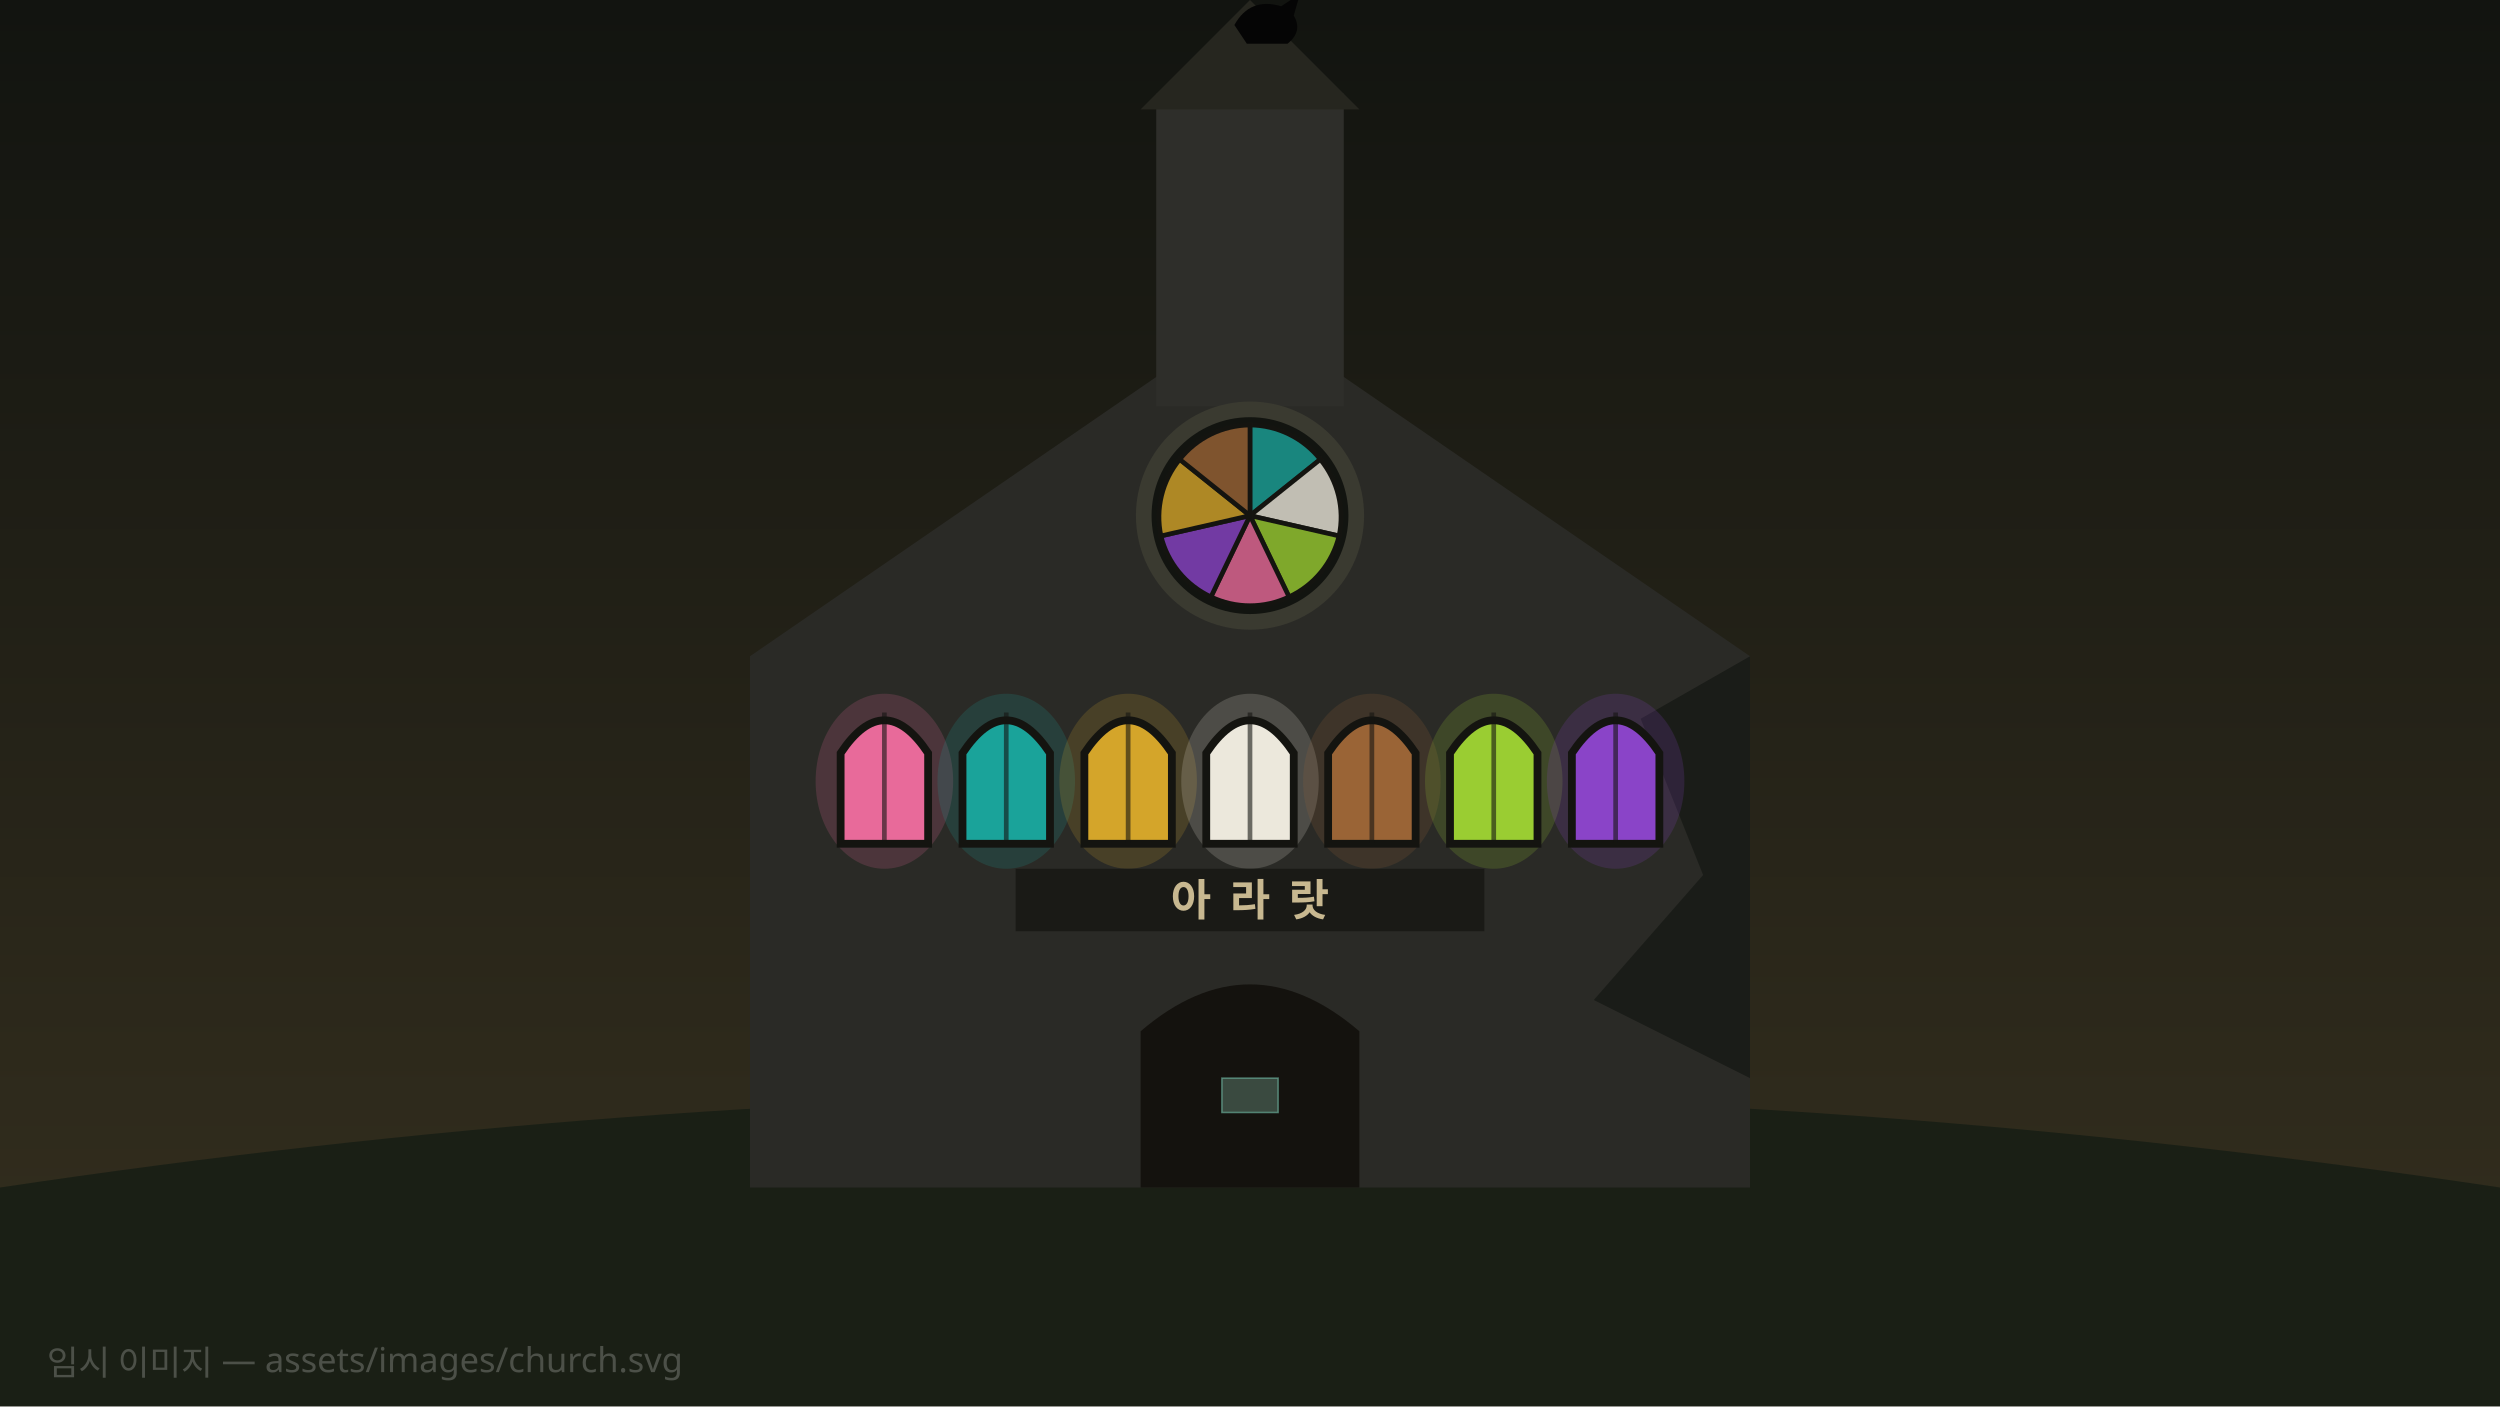
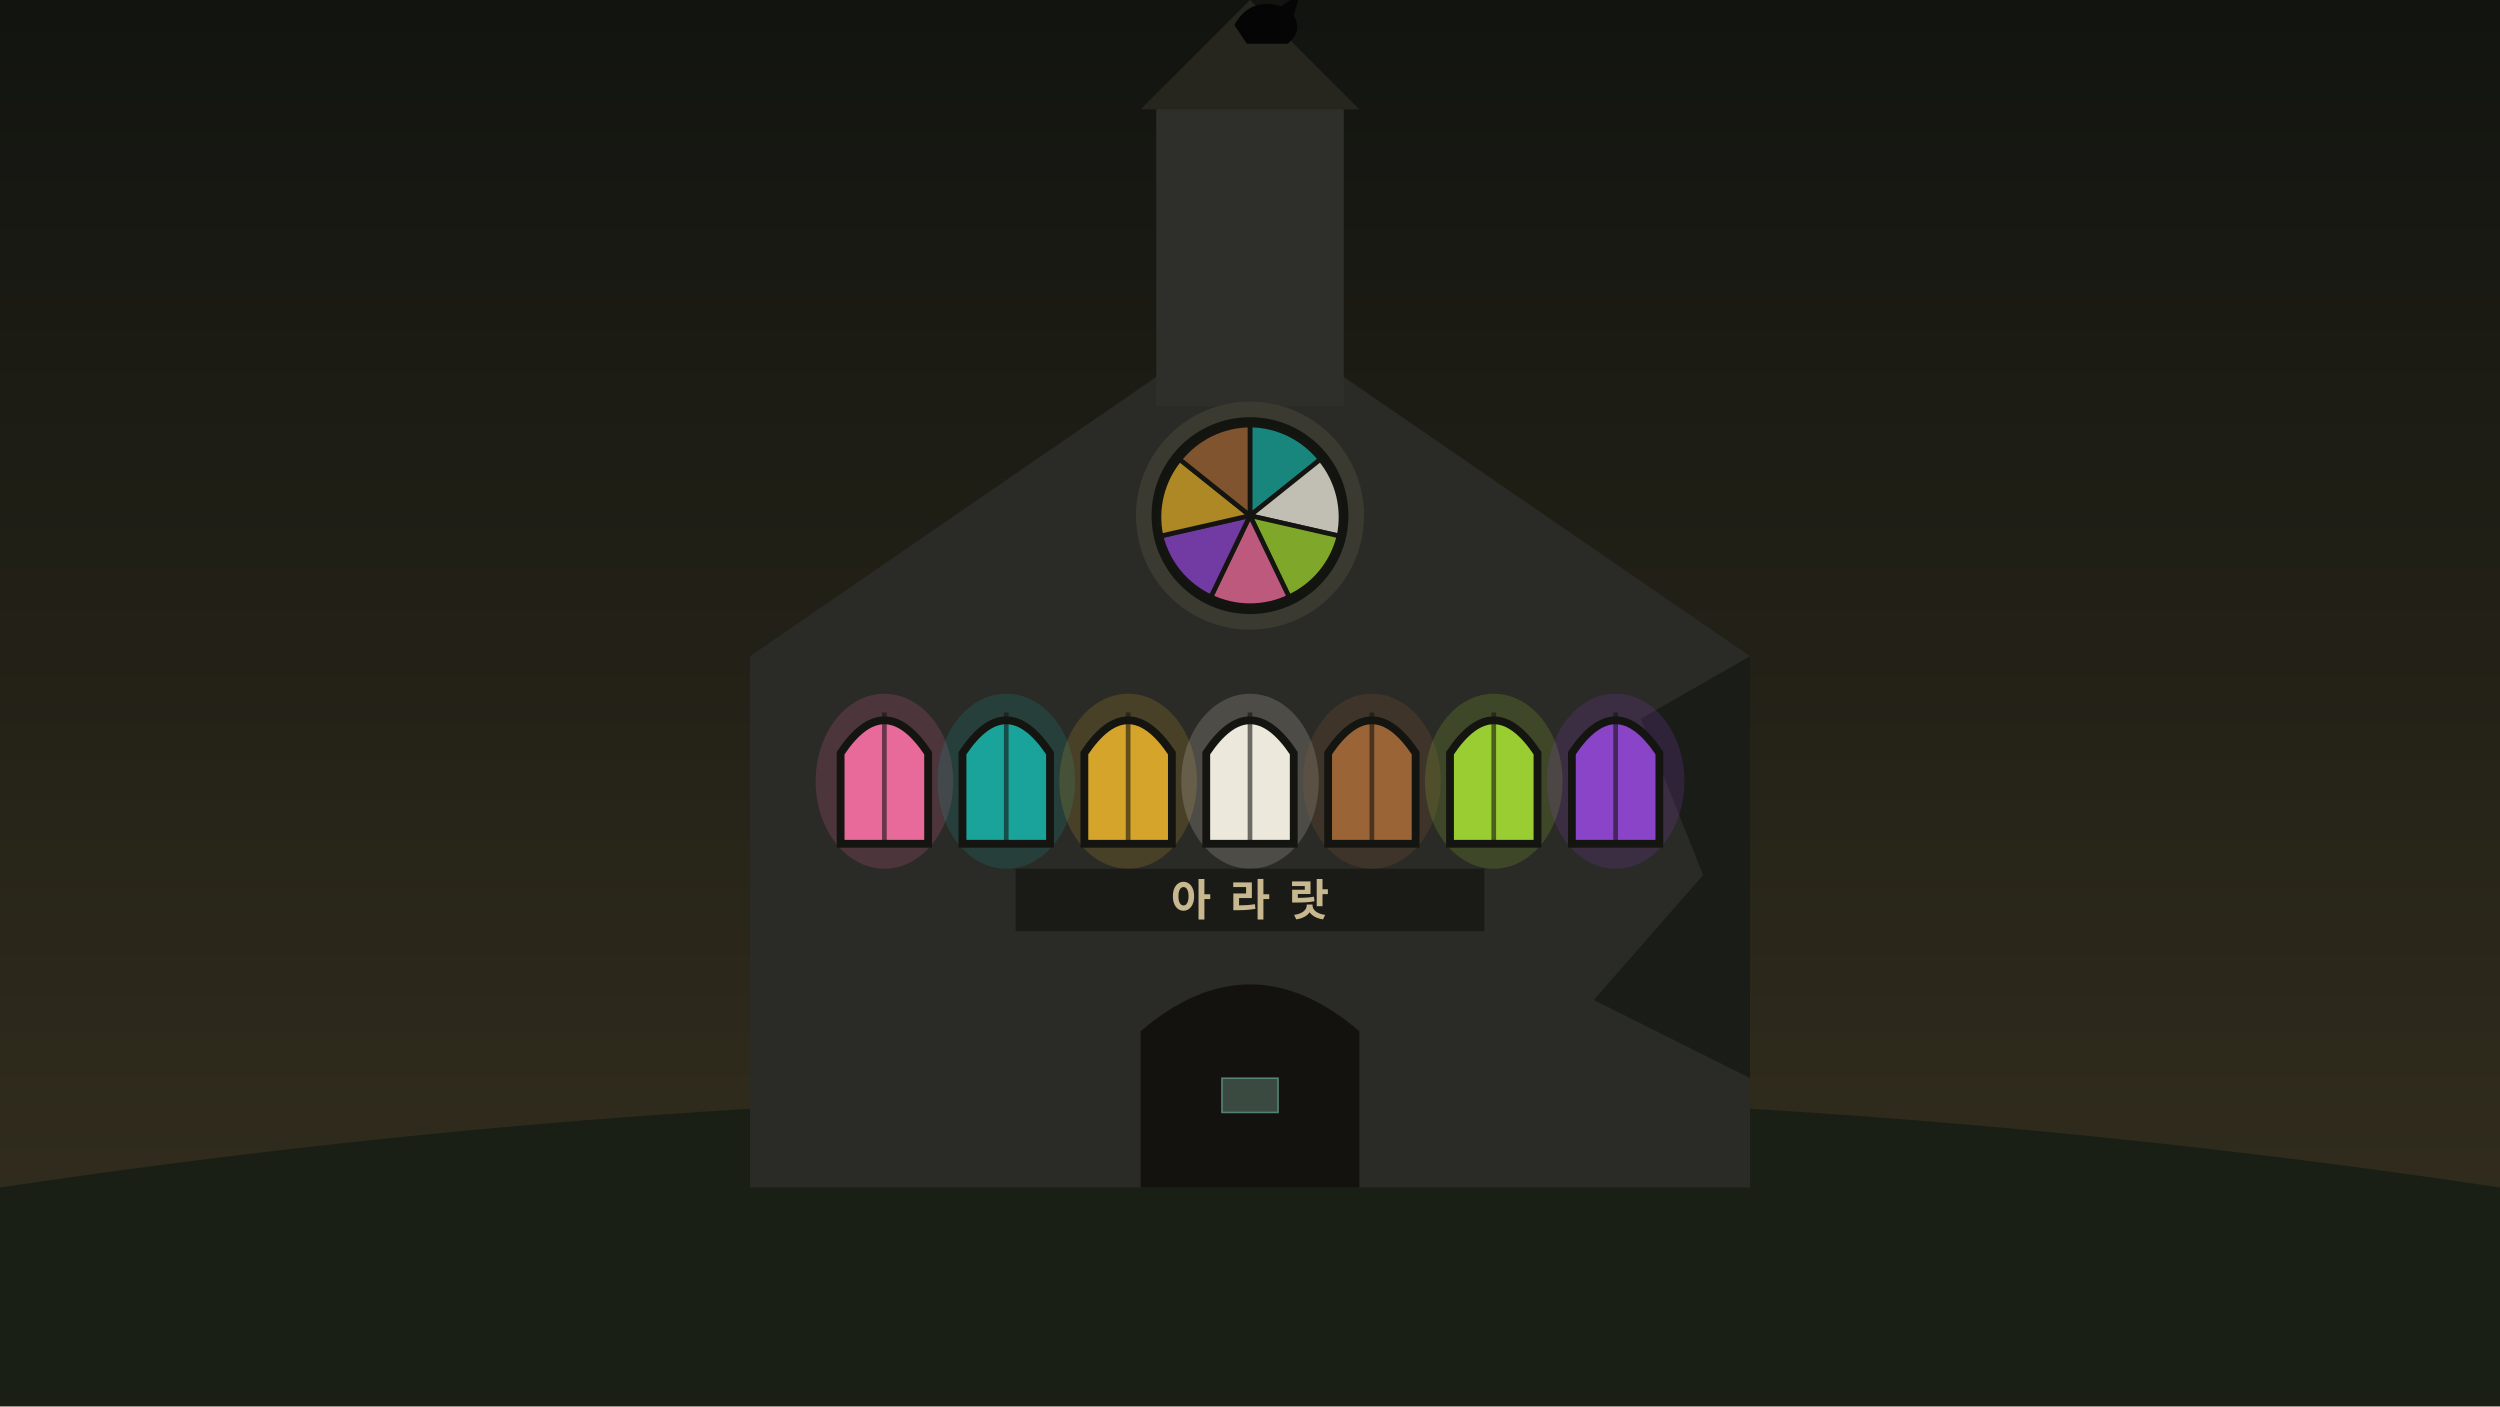
<svg xmlns="http://www.w3.org/2000/svg" width="1600" height="900" viewBox="0 0 1600 900">
  <defs>
    <linearGradient id="sky" x1="0" y1="0" x2="0" y2="1">
      <stop offset="0" stop-color="#121410" />
      <stop offset="1" stop-color="#36301f" />
    </linearGradient>
  </defs>
  <rect width="1600" height="900" fill="url(#sky)" />
  <path d="M0 760 Q800 640 1600 760 L1600 900 L0 900 Z" fill="#1a1f15" />
  <path d="M480 760 L480 420 L800 200 L1120 420 L1120 760 Z" fill="#2a2a26" />
  <path d="M1120 420 L1050 460 L1090 560 L1020 640 L1120 690 Z" fill="#1a1c18" />
  <rect x="740" y="60" width="120" height="200" fill="#2e2e2a" />
  <path d="M730 70 L800 0 L870 70 Z" fill="#26261f" />
  <g transform="translate(790 6)">
    <path d="M0 10 Q10 -8 30 -2 L42 -10 L38 4 Q44 14 34 22 L8 22 Z" fill="#050505" />
  </g>
  <circle cx="800" cy="330" r="68" fill="#121410" stroke="#3a3a30" stroke-width="10" />
  <path d="M800 330 L800 272 A58 58 0 0 1 845 294 Z" fill="#1aa39a" opacity=".8" stroke="#141410" stroke-width="3" />
  <path d="M800 330 L845 294 A58 58 0 0 1 857 343 Z" fill="#ece8dc" opacity=".8" stroke="#141410" stroke-width="3" />
  <path d="M800 330 L857 343 A58 58 0 0 1 825 382 Z" fill="#9acd32" opacity=".8" stroke="#141410" stroke-width="3" />
  <path d="M800 330 L825 382 A58 58 0 0 1 775 382 Z" fill="#e86a9a" opacity=".8" stroke="#141410" stroke-width="3" />
  <path d="M800 330 L775 382 A58 58 0 0 1 743 343 Z" fill="#8a44c8" opacity=".8" stroke="#141410" stroke-width="3" />
  <path d="M800 330 L743 343 A58 58 0 0 1 755 294 Z" fill="#d4a52a" opacity=".8" stroke="#141410" stroke-width="3" />
  <path d="M800 330 L755 294 A58 58 0 0 1 800 272 Z" fill="#9a6436" opacity=".8" stroke="#141410" stroke-width="3" />
  <ellipse cx="566" cy="500" rx="44" ry="56" fill="#e86a9a" opacity=".18" />
  <path d="M538 540 L538 482 Q566 440 594 482 L594 540 Z" fill="#e86a9a" stroke="#141410" stroke-width="5" />
  <line x1="566" y1="456" x2="566" y2="540" stroke="#141410" stroke-width="3" opacity=".6" />
  <ellipse cx="644" cy="500" rx="44" ry="56" fill="#1aa39a" opacity=".18" />
  <path d="M616 540 L616 482 Q644 440 672 482 L672 540 Z" fill="#1aa39a" stroke="#141410" stroke-width="5" />
  <line x1="644" y1="456" x2="644" y2="540" stroke="#141410" stroke-width="3" opacity=".6" />
  <ellipse cx="722" cy="500" rx="44" ry="56" fill="#d4a52a" opacity=".18" />
  <path d="M694 540 L694 482 Q722 440 750 482 L750 540 Z" fill="#d4a52a" stroke="#141410" stroke-width="5" />
  <line x1="722" y1="456" x2="722" y2="540" stroke="#141410" stroke-width="3" opacity=".6" />
  <ellipse cx="800" cy="500" rx="44" ry="56" fill="#ece8dc" opacity=".18" />
  <path d="M772 540 L772 482 Q800 440 828 482 L828 540 Z" fill="#ece8dc" stroke="#141410" stroke-width="5" />
  <line x1="800" y1="456" x2="800" y2="540" stroke="#141410" stroke-width="3" opacity=".6" />
  <ellipse cx="878" cy="500" rx="44" ry="56" fill="#9a6436" opacity=".18" />
  <path d="M850 540 L850 482 Q878 440 906 482 L906 540 Z" fill="#9a6436" stroke="#141410" stroke-width="5" />
  <line x1="878" y1="456" x2="878" y2="540" stroke="#141410" stroke-width="3" opacity=".6" />
  <ellipse cx="956" cy="500" rx="44" ry="56" fill="#9acd32" opacity=".18" />
  <path d="M928 540 L928 482 Q956 440 984 482 L984 540 Z" fill="#9acd32" stroke="#141410" stroke-width="5" />
  <line x1="956" y1="456" x2="956" y2="540" stroke="#141410" stroke-width="3" opacity=".6" />
  <ellipse cx="1034" cy="500" rx="44" ry="56" fill="#8a44c8" opacity=".18" />
  <path d="M1006 540 L1006 482 Q1034 440 1062 482 L1062 540 Z" fill="#8a44c8" stroke="#141410" stroke-width="5" />
  <line x1="1034" y1="456" x2="1034" y2="540" stroke="#141410" stroke-width="3" opacity=".6" />
  <rect x="650" y="556" width="300" height="40" fill="#1a1a16" />
  <text x="800" y="586" fill="#c8b890" font-family="'Nanum Gothic', 'Apple SD Gothic Neo', sans-serif" font-size="28" font-weight="bold" text-anchor="middle" letter-spacing="12">아라랏</text>
  <path d="M730 760 L730 660 Q800 600 870 660 L870 760 Z" fill="#14120e" />
  <rect x="782" y="690" width="36" height="22" fill="#3a4a40" stroke="#7fd6be" stroke-opacity=".5" />
-   <text x="30" y="880" fill="#fff" opacity=".22" font-family="'Nanum Gothic', 'Apple SD Gothic Neo', sans-serif" font-size="22">임시 이미지 — assets/images/church.svg</text>
</svg>
